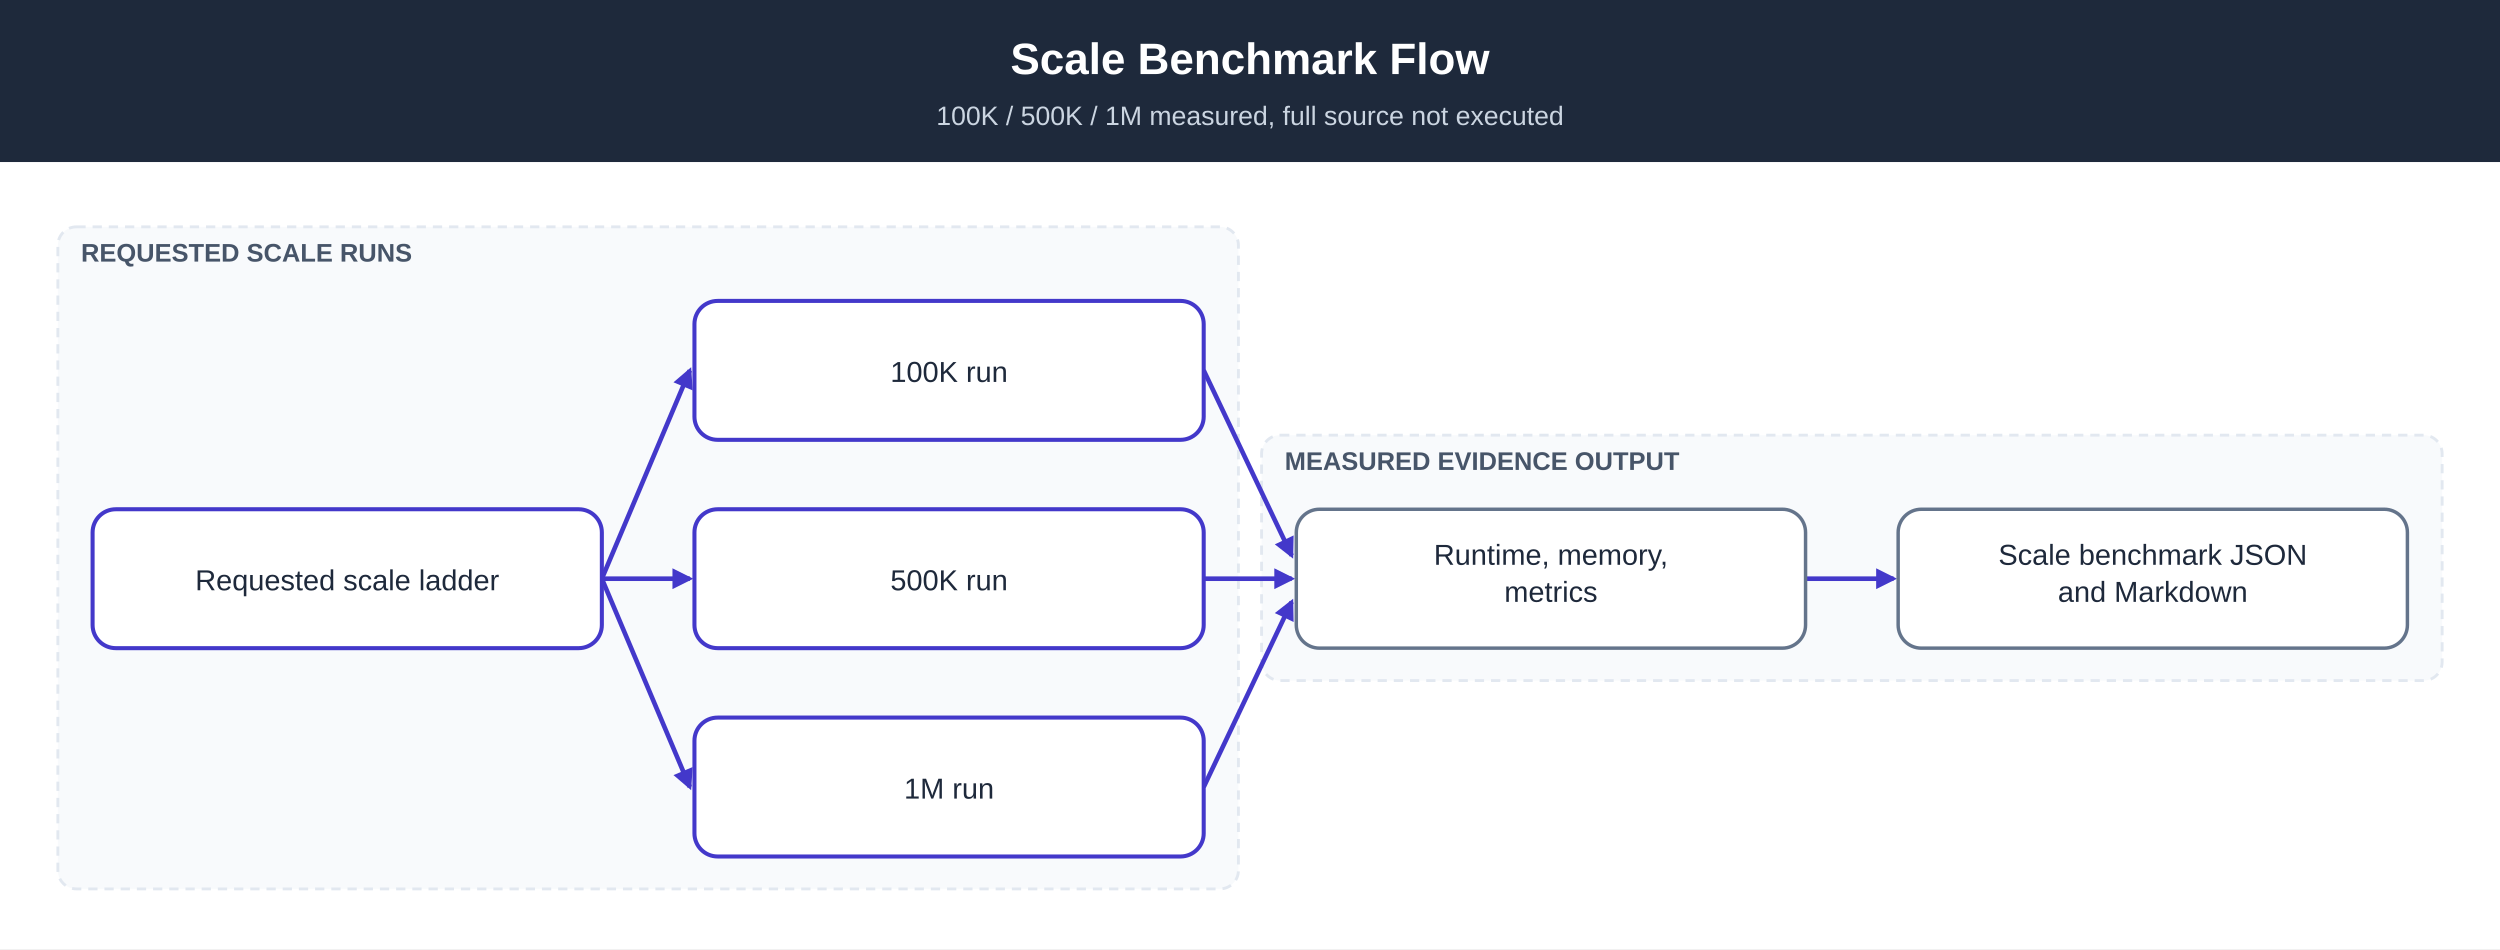
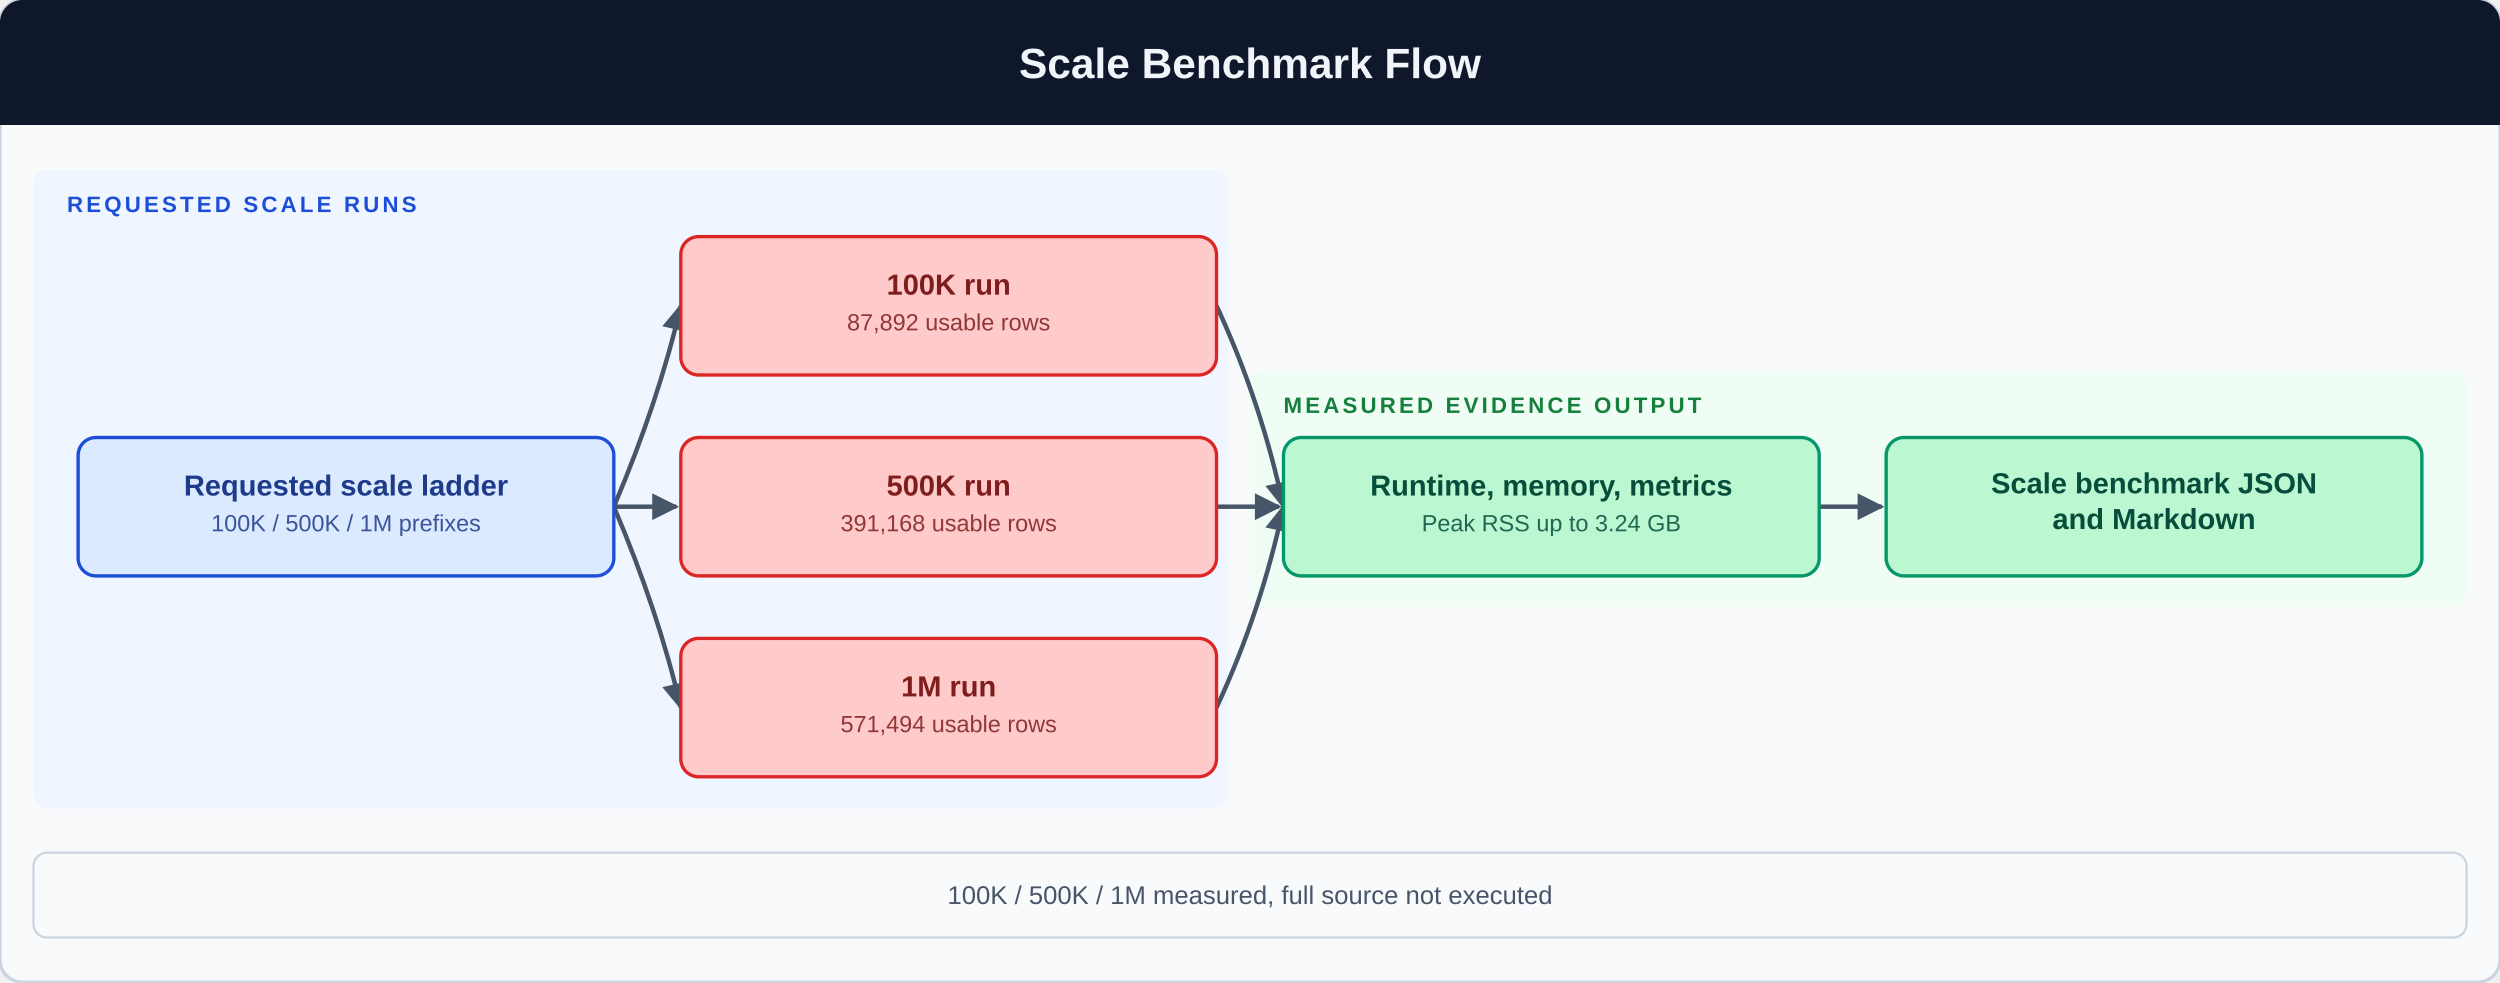
- <svg xmlns="http://www.w3.org/2000/svg" viewBox="0 0 1080 410" width="100%" role="img" aria-labelledby="svgTitle svgDesc">
+ <svg xmlns="http://www.w3.org/2000/svg" viewBox="0 0 1120 440" width="100%" role="img" aria-labelledby="svgTitle svgDesc">
  <defs>
-     <marker id="arrow" markerWidth="9" markerHeight="9" refX="7.5" refY="4.5" orient="auto" markerUnits="userSpaceOnUse">
-       <path d="M0,0 L9,4.5 L0,9 Z" fill="#4338ca" />
+     <marker id="ah" viewBox="0 0 10 10" refX="9" refY="5" markerWidth="6" markerHeight="6" orient="auto">
+       <polygon points="0,0 10,5 0,10" fill="#475569" />
    </marker>
  </defs>
  <style>
-     .bg { fill:#ffffff; }
-     .titleBand { fill:#1e293b; }
-     .titleText { font-family: Arial, Helvetica, sans-serif; font-size:19px; font-weight:bold; fill:#ffffff; text-anchor:middle; }
-     .subtitleText { font-family: Arial, Helvetica, sans-serif; font-size:11.5px; fill:#cbd5e1; text-anchor:middle; }
-     .zone { fill:#f8fafc; stroke:#e2e8f0; stroke-width:1.25; stroke-dasharray:4,3; }
-     .zoneLabel { font-family: Arial, Helvetica, sans-serif; font-size:11px; font-weight:bold; fill:#475569; }
-     .nodeProcess { fill:#ffffff; stroke:#4338ca; stroke-width:1.75; }
-     .nodeArtifact { fill:#ffffff; stroke:#64748b; stroke-width:1.5; }
-     .label { font-family: Arial, Helvetica, sans-serif; font-size:12.5px; fill:#1e293b; text-anchor:middle; }
-     .edge { stroke:#4338ca; stroke-width:2; fill:none; marker-end:url(#arrow); }
+     .lbl { font-family: 'Segoe UI','Helvetica Neue',Arial,sans-serif; }
+     .zoneLabel { font-size:10px; font-weight:700; letter-spacing:1.4px; }
+     .nodeTitle { font-size:13px; font-weight:600; text-anchor:middle; }
+     .nodeSub { font-size:10.5px; opacity:0.85; text-anchor:middle; }
+     .noteText { font-size:11.5px; fill:#475569; text-anchor:middle; }
  </style>
-   <rect class="bg" x="0" y="0" width="1080" height="410" />
-   <rect class="titleBand" x="0" y="0" width="1080" height="70" />
-   <text class="titleText" x="540" y="32">Scale Benchmark Flow</text>
-   <text class="subtitleText" x="540" y="54">100K / 500K / 1M measured, full source not executed</text>
-   <rect class="zone" x="25" y="98" width="510" height="286" rx="8" />
-   <text class="zoneLabel" x="35" y="113">REQUESTED SCALE RUNS</text>
-   <rect class="zone" x="545" y="188" width="510" height="106" rx="8" />
-   <text class="zoneLabel" x="555" y="203">MEASURED EVIDENCE OUTPUT</text>
-   <line class="edge" x1="260" y1="250" x2="298" y2="160" />
-   <line class="edge" x1="260" y1="250" x2="298" y2="250" />
-   <line class="edge" x1="260" y1="250" x2="298" y2="340" />
-   <line class="edge" x1="520" y1="160" x2="558" y2="240" />
-   <line class="edge" x1="520" y1="250" x2="558" y2="250" />
-   <line class="edge" x1="520" y1="340" x2="558" y2="260" />
-   <line class="edge" x1="780" y1="250" x2="818" y2="250" />
-   <rect class="nodeProcess" x="40" y="220" width="220" height="60" rx="10" />
-   <text class="label" x="150" y="255">Requested scale ladder</text>
-   <rect class="nodeProcess" x="300" y="130" width="220" height="60" rx="10" />
-   <text class="label" x="410" y="165">100K run</text>
-   <rect class="nodeProcess" x="300" y="220" width="220" height="60" rx="10" />
-   <text class="label" x="410" y="255">500K run</text>
-   <rect class="nodeProcess" x="300" y="310" width="220" height="60" rx="10" />
-   <text class="label" x="410" y="345">1M run</text>
-   <rect class="nodeArtifact" x="560" y="220" width="220" height="60" rx="10" />
-   <text class="label" x="670" y="244">Runtime, memory,</text>
-   <text class="label" x="670" y="260">metrics</text>
-   <rect class="nodeArtifact" x="820" y="220" width="220" height="60" rx="10" />
-   <text class="label" x="930" y="244">Scale benchmark JSON</text>
-   <text class="label" x="930" y="260">and Markdown</text>
+   <rect x="0" y="0" width="1120" height="440" rx="10" fill="#F8FAFC" stroke="#CBD5E1" stroke-width="1.5" />
+   <rect x="0" y="0" width="1120" height="56" rx="10" fill="#0F172A" />
+   <rect x="0" y="44" width="1120" height="12" fill="#0F172A" />
+   <text class="lbl" x="560" y="35" text-anchor="middle" font-size="19" font-weight="700" fill="#F1F5F9">Scale Benchmark Flow</text>
+   <rect x="15" y="76" width="535" height="286" rx="6" fill="#EFF6FF" />
+   <text class="lbl zoneLabel" x="30" y="95" fill="#1D4ED8">REQUESTED SCALE RUNS</text>
+   <rect x="560" y="166" width="545" height="106" rx="6" fill="#F0FDF4" />
+   <text class="lbl zoneLabel" x="575" y="185" fill="#15803D">MEASURED EVIDENCE OUTPUT</text>
+   <path d="M275,227 Q295,180 305,137" stroke="#475569" stroke-width="2" fill="none" marker-end="url(#ah)" />
+   <line x1="275" y1="227" x2="303" y2="227" stroke="#475569" stroke-width="2" marker-end="url(#ah)" />
+   <path d="M275,227 Q295,274 305,317" stroke="#475569" stroke-width="2" fill="none" marker-end="url(#ah)" />
+   <path d="M545,137 Q565,180 575,227" stroke="#475569" stroke-width="2" fill="none" marker-end="url(#ah)" />
+   <line x1="545" y1="227" x2="573" y2="227" stroke="#475569" stroke-width="2" marker-end="url(#ah)" />
+   <path d="M545,317 Q565,274 575,227" stroke="#475569" stroke-width="2" fill="none" marker-end="url(#ah)" />
+   <line x1="815" y1="227" x2="843" y2="227" stroke="#475569" stroke-width="2" marker-end="url(#ah)" />
+   <rect x="35" y="196" width="240" height="62" rx="8" fill="#DBEAFE" stroke="#1D4ED8" stroke-width="1.5" />
+   <text class="lbl nodeTitle" x="155" y="222" fill="#1E3A8A">Requested scale ladder</text>
+   <text class="lbl nodeSub" x="155" y="238" fill="#1E3A8A">100K / 500K / 1M prefixes</text>
+   <rect x="305" y="106" width="240" height="62" rx="8" fill="#FECACA" stroke="#DC2626" stroke-width="1.5" />
+   <text class="lbl nodeTitle" x="425" y="132" fill="#7F1D1D">100K run</text>
+   <text class="lbl nodeSub" x="425" y="148" fill="#7F1D1D">87,892 usable rows</text>
+   <rect x="305" y="196" width="240" height="62" rx="8" fill="#FECACA" stroke="#DC2626" stroke-width="1.5" />
+   <text class="lbl nodeTitle" x="425" y="222" fill="#7F1D1D">500K run</text>
+   <text class="lbl nodeSub" x="425" y="238" fill="#7F1D1D">391,168 usable rows</text>
+   <rect x="305" y="286" width="240" height="62" rx="8" fill="#FECACA" stroke="#DC2626" stroke-width="1.5" />
+   <text class="lbl nodeTitle" x="425" y="312" fill="#7F1D1D">1M run</text>
+   <text class="lbl nodeSub" x="425" y="328" fill="#7F1D1D">571,494 usable rows</text>
+   <rect x="575" y="196" width="240" height="62" rx="8" fill="#BBF7D0" stroke="#059669" stroke-width="1.5" />
+   <text class="lbl nodeTitle" x="695" y="222" fill="#064E3B">Runtime, memory, metrics</text>
+   <text class="lbl nodeSub" x="695" y="238" fill="#064E3B">Peak RSS up to 3.24 GB</text>
+   <rect x="845" y="196" width="240" height="62" rx="8" fill="#BBF7D0" stroke="#059669" stroke-width="1.5" />
+   <text class="lbl nodeTitle" x="965" y="221" fill="#064E3B">Scale benchmark JSON</text>
+   <text class="lbl nodeTitle" x="965" y="237" fill="#064E3B">and Markdown</text>
+   <rect x="15" y="382" width="1090" height="38" rx="6" fill="#F8FAFC" stroke="#CBD5E1" stroke-width="1" />
+   <text class="lbl noteText" x="560" y="405">100K / 500K / 1M measured, full source not executed</text>
</svg>
